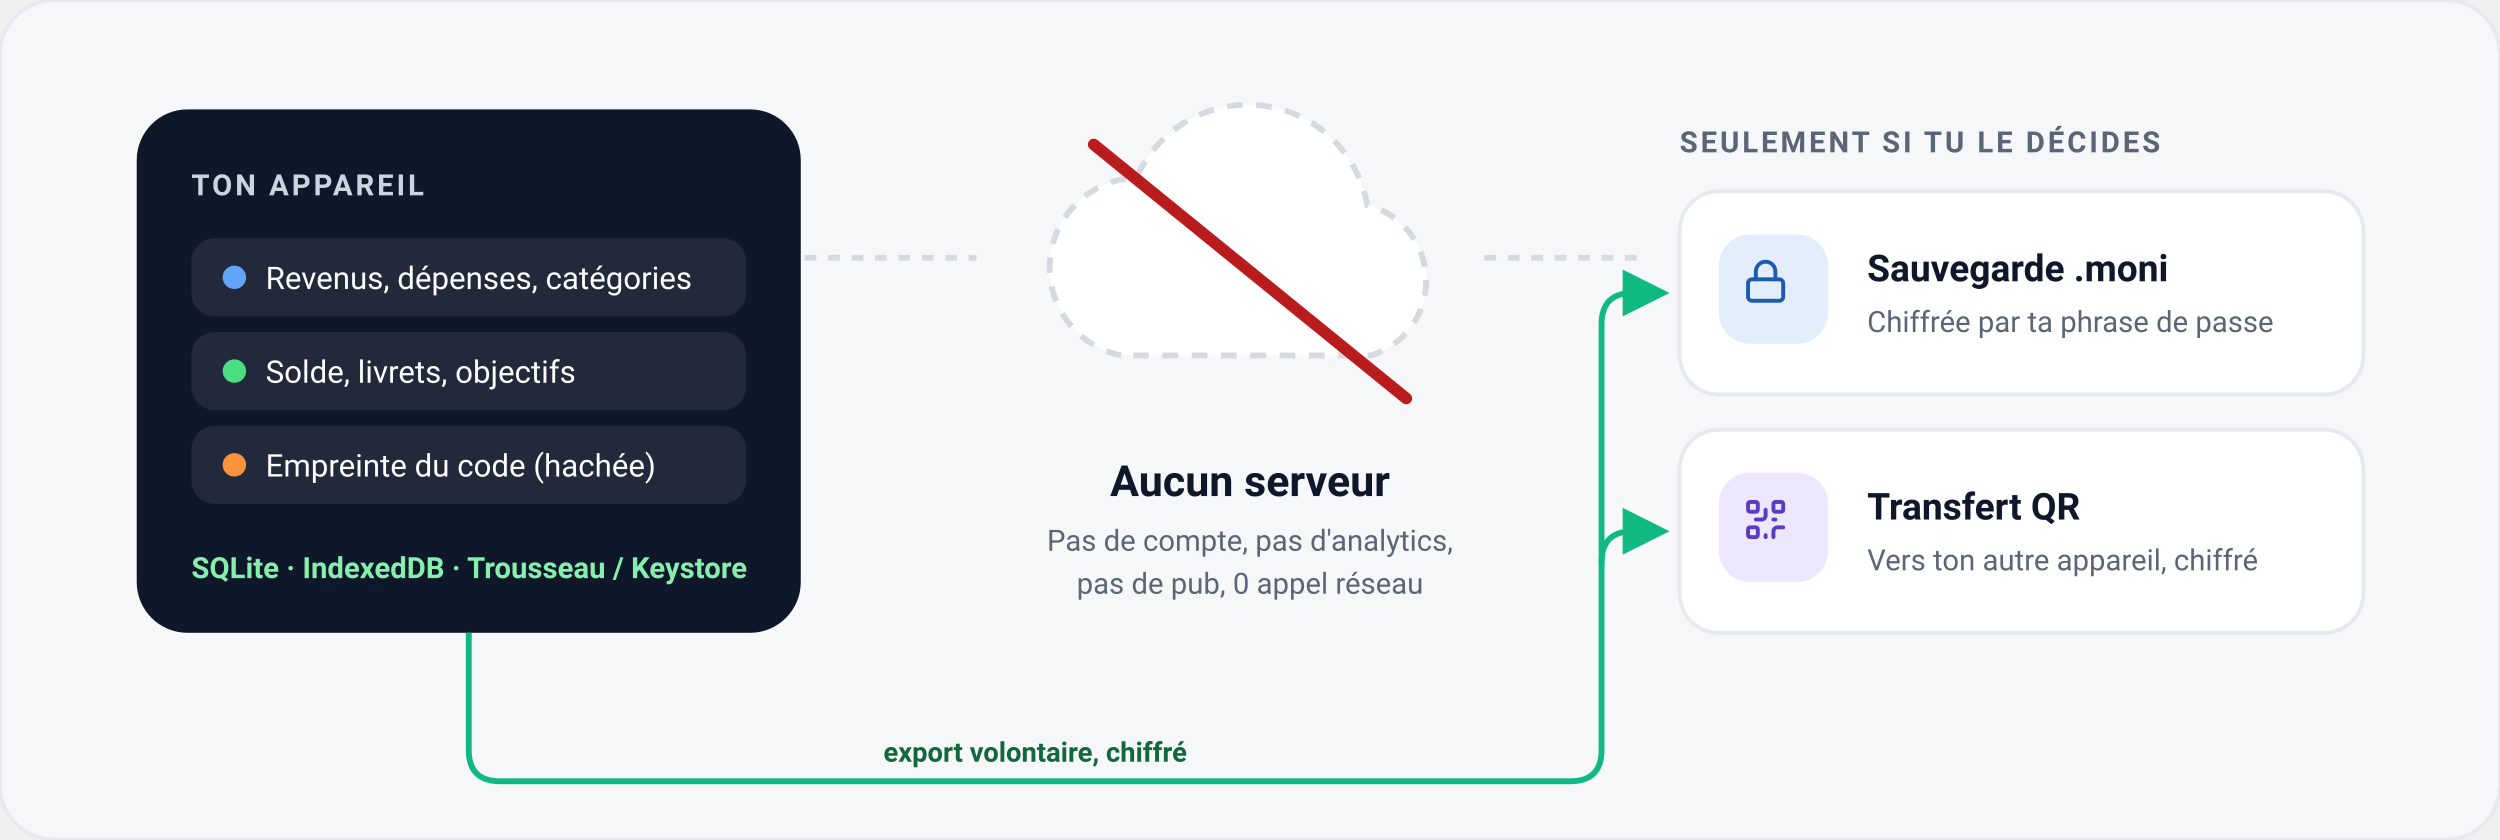
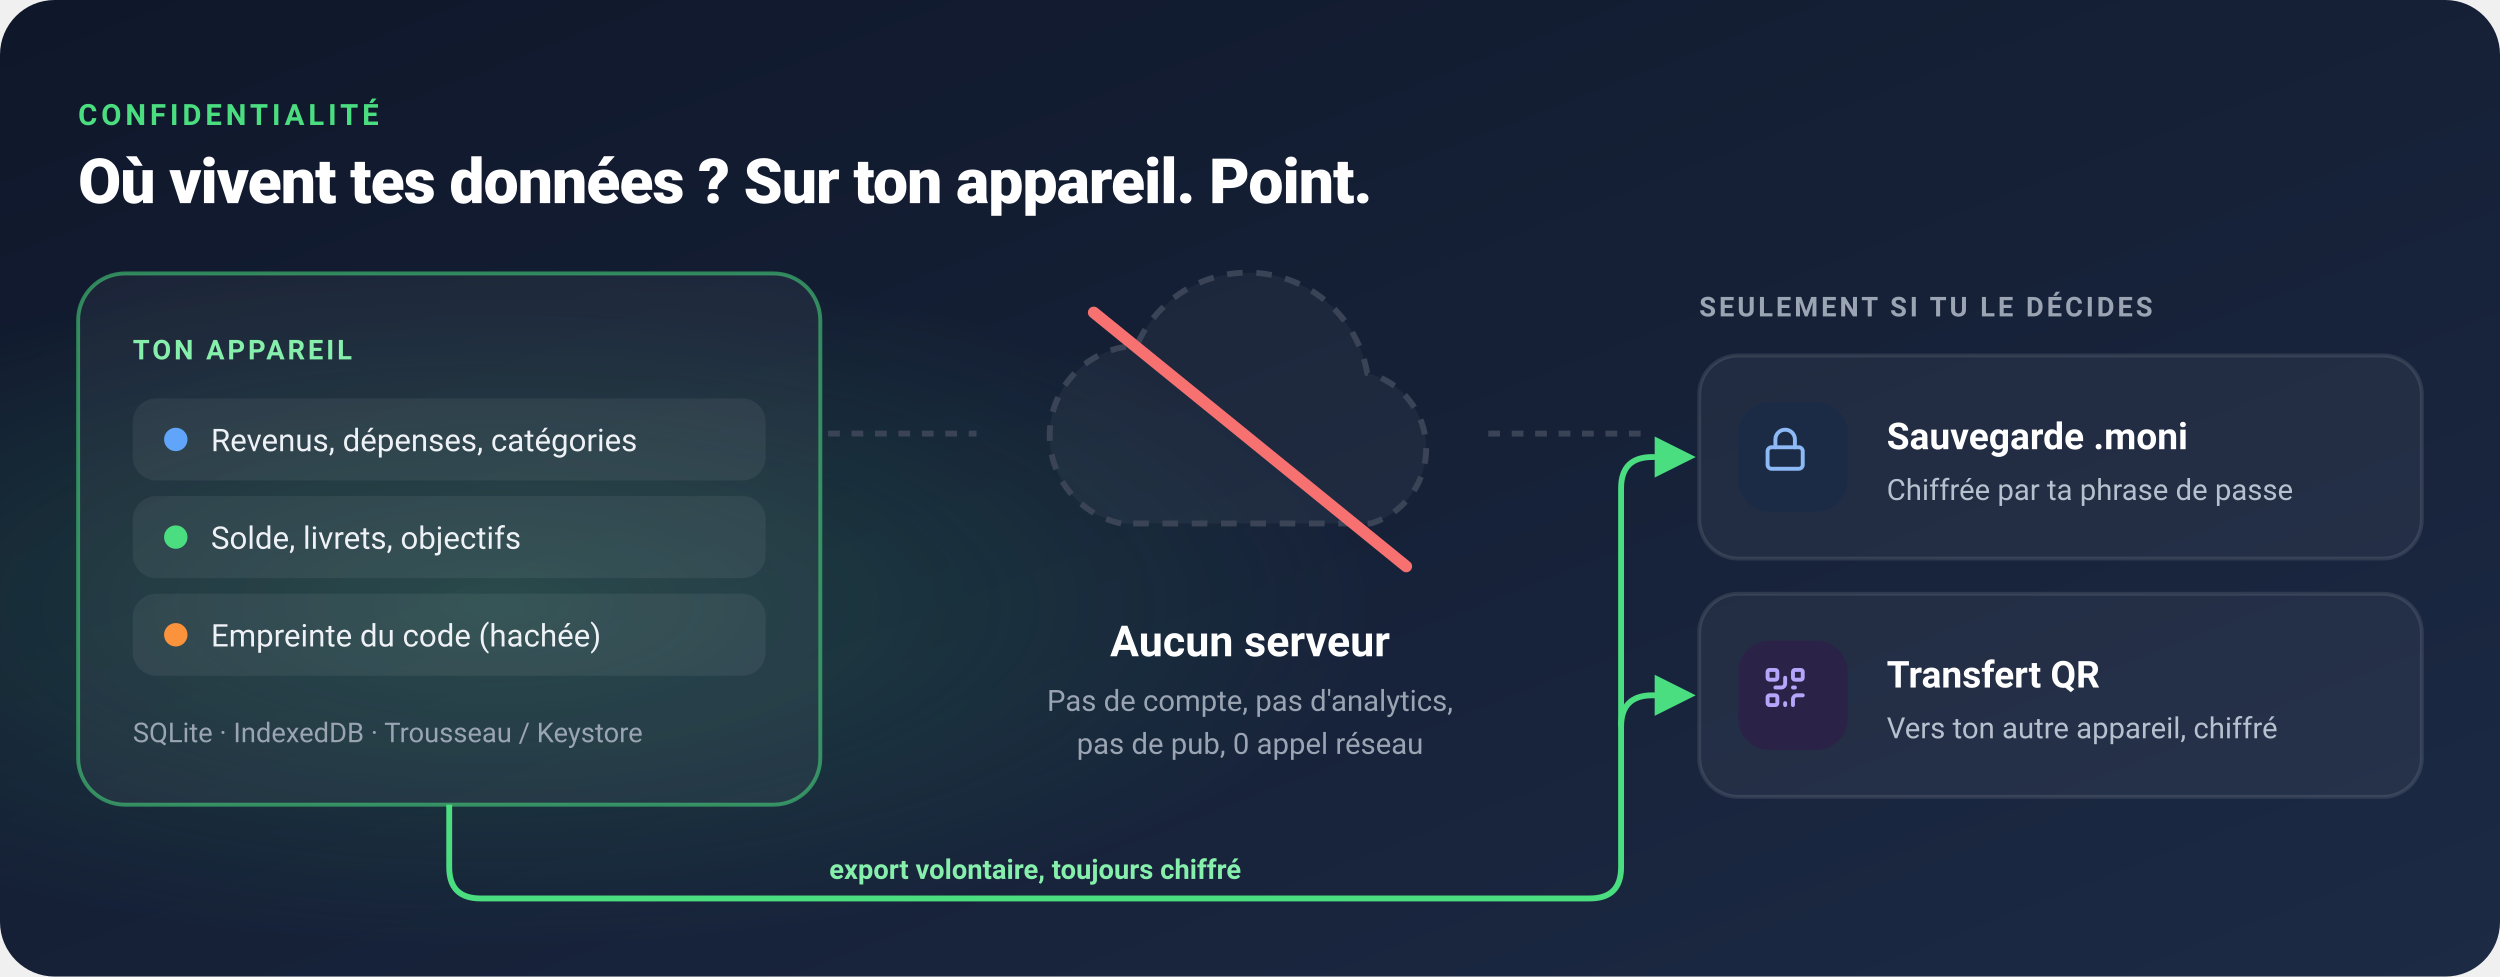
- <svg xmlns="http://www.w3.org/2000/svg" viewBox="0 0 1280 430" role="img" aria-labelledby="t d">
+ <svg xmlns="http://www.w3.org/2000/svg" viewBox="0 0 1280 500" role="img" aria-labelledby="t d">
  <defs>
-     <marker id="arrow" viewBox="0 0 10 10" refX="8" refY="5" markerWidth="8" markerHeight="8" orient="auto-start-reverse">
-       <path d="M0 0L10 5L0 10z" fill="#10b981" />
+     <linearGradient id="bg" x1="0" y1="0" x2="1" y2="1">
+       <stop offset="0" stop-color="#0f172a" />
+       <stop offset="1" stop-color="#1c2a44" />
+     </linearGradient>
+     <radialGradient id="glow" cx="0.2" cy="0.62" r="0.35">
+       <stop offset="0" stop-color="#4ade80" stop-opacity="0.18" />
+       <stop offset="1" stop-color="#4ade80" stop-opacity="0" />
+     </radialGradient>
+     <marker id="arrow" viewBox="0 0 10 10" refX="8" refY="5" markerWidth="7" markerHeight="7" orient="auto-start-reverse">
+       <path d="M0 0L10 5L0 10z" fill="#4ade80" />
    </marker>
  </defs>
-   <rect width="1280" height="430" rx="28" fill="#f6f7f9" stroke="#e7e9ee" stroke-width="2" />
+   <rect width="1280" height="500" rx="28" fill="url(#bg)" />
+   <rect width="1280" height="500" rx="28" fill="url(#glow)" />
  <g font-family="-apple-system, BlinkMacSystemFont, 'Segoe UI', Roboto, 'Helvetica Neue', Arial, sans-serif">
-     <g transform="translate(70 56)">
-       <rect width="340" height="268" rx="26" fill="#0f172a" />
-       <text x="28" y="44" fill="#cbd5e1" font-size="15" font-weight="600" letter-spacing="1.5">TON APPAREIL</text>
-       <g font-size="16" fill="#ffffff">
-         <rect x="28" y="66" width="284" height="40" rx="12" fill="#ffffff" fill-opacity="0.08" />
-         <circle cx="50" cy="86" r="6" fill="#60a5fa" />
-         <text x="66" y="92">Revenus, dépenses, catégories</text>
-         <rect x="28" y="114" width="284" height="40" rx="12" fill="#ffffff" fill-opacity="0.08" />
-         <circle cx="50" cy="134" r="6" fill="#4ade80" />
-         <text x="66" y="140">Solde, livrets, objectifs</text>
-         <rect x="28" y="162" width="284" height="40" rx="12" fill="#ffffff" fill-opacity="0.08" />
-         <circle cx="50" cy="182" r="6" fill="#fb923c" />
-         <text x="66" y="188">Empreinte du code (hachée)</text>
+     <text x="40" y="64" fill="#4ade80" font-size="15" font-weight="700" letter-spacing="2">CONFIDENTIALITÉ</text>
+     <text x="40" y="104" fill="#ffffff" font-size="32" font-weight="800" letter-spacing="-0.5">Où vivent tes données ? Sur ton appareil. Point.</text>
+     <g transform="translate(40 140)">
+       <rect width="380" height="272" rx="24" fill="#ffffff" fill-opacity="0.05" stroke="#4ade80" stroke-opacity="0.55" stroke-width="2" />
+       <text x="28" y="44" fill="#86efac" font-size="14" font-weight="700" letter-spacing="1.5">TON APPAREIL</text>
+       <g font-size="16" fill="#eef1f5">
+         <rect x="28" y="64" width="324" height="42" rx="12" fill="#ffffff" fill-opacity="0.06" />
+         <circle cx="50" cy="85" r="6" fill="#60a5fa" />
+         <text x="68" y="91">Revenus, dépenses, catégories</text>
+         <rect x="28" y="114" width="324" height="42" rx="12" fill="#ffffff" fill-opacity="0.06" />
+         <circle cx="50" cy="135" r="6" fill="#4ade80" />
+         <text x="68" y="141">Solde, livrets, objectifs</text>
+         <rect x="28" y="164" width="324" height="42" rx="12" fill="#ffffff" fill-opacity="0.06" />
+         <circle cx="50" cy="185" r="6" fill="#fb923c" />
+         <text x="68" y="191">Empreinte du code (hachée)</text>
      </g>
-       <text x="28" y="240" fill="#86efac" font-size="15" font-weight="600">SQLite · IndexedDB · Trousseau / Keystore</text>
+       <text x="28" y="240" fill="#9aa4b2" font-size="14">SQLite · IndexedDB · Trousseau / Keystore</text>
    </g>
-     <g transform="translate(520 64)">
-       <path d="M54 118a46 46 0 0 1 8-91 62 62 0 0 1 118 14 40 40 0 0 1 2 77z" fill="#ffffff" stroke="#d5d9e0" stroke-width="3" stroke-dasharray="8 7" />
-       <path d="M40 10L200 140" stroke="#b91c1c" stroke-width="6" stroke-linecap="round" />
-       <text x="120" y="190" text-anchor="middle" fill="#0f172a" font-size="22" font-weight="700">Aucun serveur</text>
-       <text x="120" y="218" text-anchor="middle" fill="#5b6577" font-size="15">Pas de compte, pas d'analytics,</text>
-       <text x="120" y="240" text-anchor="middle" fill="#5b6577" font-size="15">pas de pub, 0 appel réseau</text>
+     <g transform="translate(520 150)">
+       <path d="M54 118a46 46 0 0 1 8-91 62 62 0 0 1 118 14 40 40 0 0 1 2 77z" fill="#ffffff" fill-opacity="0.04" stroke="#3a4456" stroke-width="3" stroke-dasharray="8 7" />
+       <path d="M40 10L200 140" stroke="#f87171" stroke-width="6" stroke-linecap="round" />
+       <text x="120" y="186" text-anchor="middle" fill="#ffffff" font-size="22" font-weight="700">Aucun serveur</text>
+       <text x="120" y="214" text-anchor="middle" fill="#9aa4b2" font-size="15">Pas de compte, pas d'analytics,</text>
+       <text x="120" y="236" text-anchor="middle" fill="#9aa4b2" font-size="15">pas de pub, 0 appel réseau</text>
    </g>
-     <path d="M412 132H500" stroke="#d5d9e0" stroke-width="3" stroke-dasharray="6 6" />
-     <path d="M760 132H840" stroke="#d5d9e0" stroke-width="3" stroke-dasharray="6 6" />
-     <g transform="translate(860 56)">
-       <text x="0" y="22" fill="#5b6577" font-size="15" font-weight="600" letter-spacing="1.5">SEULEMENT SI TU LE DÉCIDES</text>
-       <rect y="42" width="350" height="104" rx="20" fill="#ffffff" stroke="#e7e9ee" stroke-width="2" />
-       <rect x="20" y="64" width="56" height="56" rx="16" fill="#e3edfb" />
-       <g transform="translate(32 76)" fill="none" stroke="#1d5bb0" stroke-width="2" stroke-linecap="round" stroke-linejoin="round">
+     <path d="M424 222H500" stroke="#3a4456" stroke-width="3" stroke-dasharray="6 6" />
+     <path d="M762 222H846" stroke="#3a4456" stroke-width="3" stroke-dasharray="6 6" />
+     <g transform="translate(870 140)">
+       <text x="0" y="22" fill="#9aa4b2" font-size="14" font-weight="700" letter-spacing="1.5">SEULEMENT SI TU LE DÉCIDES</text>
+       <rect y="42" width="370" height="104" rx="20" fill="#ffffff" fill-opacity="0.05" stroke="#ffffff" stroke-opacity="0.1" stroke-width="2" />
+       <rect x="20" y="66" width="56" height="56" rx="16" fill="#1b2b45" />
+       <g transform="translate(32 78)" fill="none" stroke="#8dbaf6" stroke-width="2" stroke-linecap="round" stroke-linejoin="round">
        <path d="M5 11h14a2 2 0 0 1 2 2v7a2 2 0 0 1 -2 2h-14a2 2 0 0 1 -2 -2v-7a2 2 0 0 1 2 -2z" />
        <path d="M7 11V7a5 5 0 0 1 10 0v4" />
      </g>
-       <text x="96" y="88" fill="#0f172a" font-size="19" font-weight="700">Sauvegarde .moni</text>
-       <text x="96" y="114" fill="#5b6577" font-size="15">Chiffrée par ta phrase de passe</text>
-       <rect y="164" width="350" height="104" rx="20" fill="#ffffff" stroke="#e7e9ee" stroke-width="2" />
-       <rect x="20" y="186" width="56" height="56" rx="16" fill="#ece7fd" />
-       <g transform="translate(32 198)" fill="none" stroke="#5a3bc2" stroke-width="2" stroke-linecap="round" stroke-linejoin="round">
+       <text x="96" y="90" fill="#ffffff" font-size="19" font-weight="700">Sauvegarde .moni</text>
+       <text x="96" y="116" fill="#b6c0ce" font-size="15">Chiffrée par ta phrase de passe</text>
+       <rect y="164" width="370" height="104" rx="20" fill="#ffffff" fill-opacity="0.05" stroke="#ffffff" stroke-opacity="0.1" stroke-width="2" />
+       <rect x="20" y="188" width="56" height="56" rx="16" fill="#2a2347" />
+       <g transform="translate(32 200)" fill="none" stroke="#b6a5fb" stroke-width="2" stroke-linecap="round" stroke-linejoin="round">
        <path d="M4 3h3a1 1 0 0 1 1 1v3a1 1 0 0 1 -1 1h-3a1 1 0 0 1 -1 -1v-3a1 1 0 0 1 1 -1z" />
        <path d="M17 3h3a1 1 0 0 1 1 1v3a1 1 0 0 1 -1 1h-3a1 1 0 0 1 -1 -1v-3a1 1 0 0 1 1 -1z" />
        <path d="M4 16h3a1 1 0 0 1 1 1v3a1 1 0 0 1 -1 1h-3a1 1 0 0 1 -1 -1v-3a1 1 0 0 1 1 -1z" />
        <path d="M21 16h-3a2 2 0 0 0-2 2v3" />
        <path d="M12 7v3a2 2 0 0 1-2 2H7" />
        <path d="M16 12h1" />
        <path d="M12 21v-1" />
      </g>
-       <text x="96" y="210" fill="#0f172a" font-size="19" font-weight="700">Transfert QR</text>
-       <text x="96" y="236" fill="#5b6577" font-size="15">Vers ton autre appareil, chiffré</text>
+       <text x="96" y="212" fill="#ffffff" font-size="19" font-weight="700">Transfert QR</text>
+       <text x="96" y="238" fill="#b6c0ce" font-size="15">Vers ton autre appareil, chiffré</text>
    </g>
-     <path d="M240 324V384Q240 400 256 400H804Q820 400 820 384V166Q820 150 836 150H850" fill="none" stroke="#10b981" stroke-width="3" stroke-linejoin="round" marker-end="url(#arrow)" />
-     <path d="M820 288Q820 272 836 272H850" fill="none" stroke="#10b981" stroke-width="3" marker-end="url(#arrow)" />
-     <text x="530" y="390" text-anchor="middle" fill="#11683a" font-size="14" font-weight="600">export volontaire, chiffré</text>
+     <path d="M230 412V444Q230 460 246 460H814Q830 460 830 444V250Q830 234 846 234H864" fill="none" stroke="#4ade80" stroke-width="3" stroke-linejoin="round" marker-end="url(#arrow)" />
+     <path d="M830 372Q830 356 846 356H864" fill="none" stroke="#4ade80" stroke-width="3" marker-end="url(#arrow)" />
+     <text x="530" y="450" text-anchor="middle" fill="#86efac" font-size="14" font-weight="600">export volontaire, toujours chiffré</text>
  </g>
</svg>
